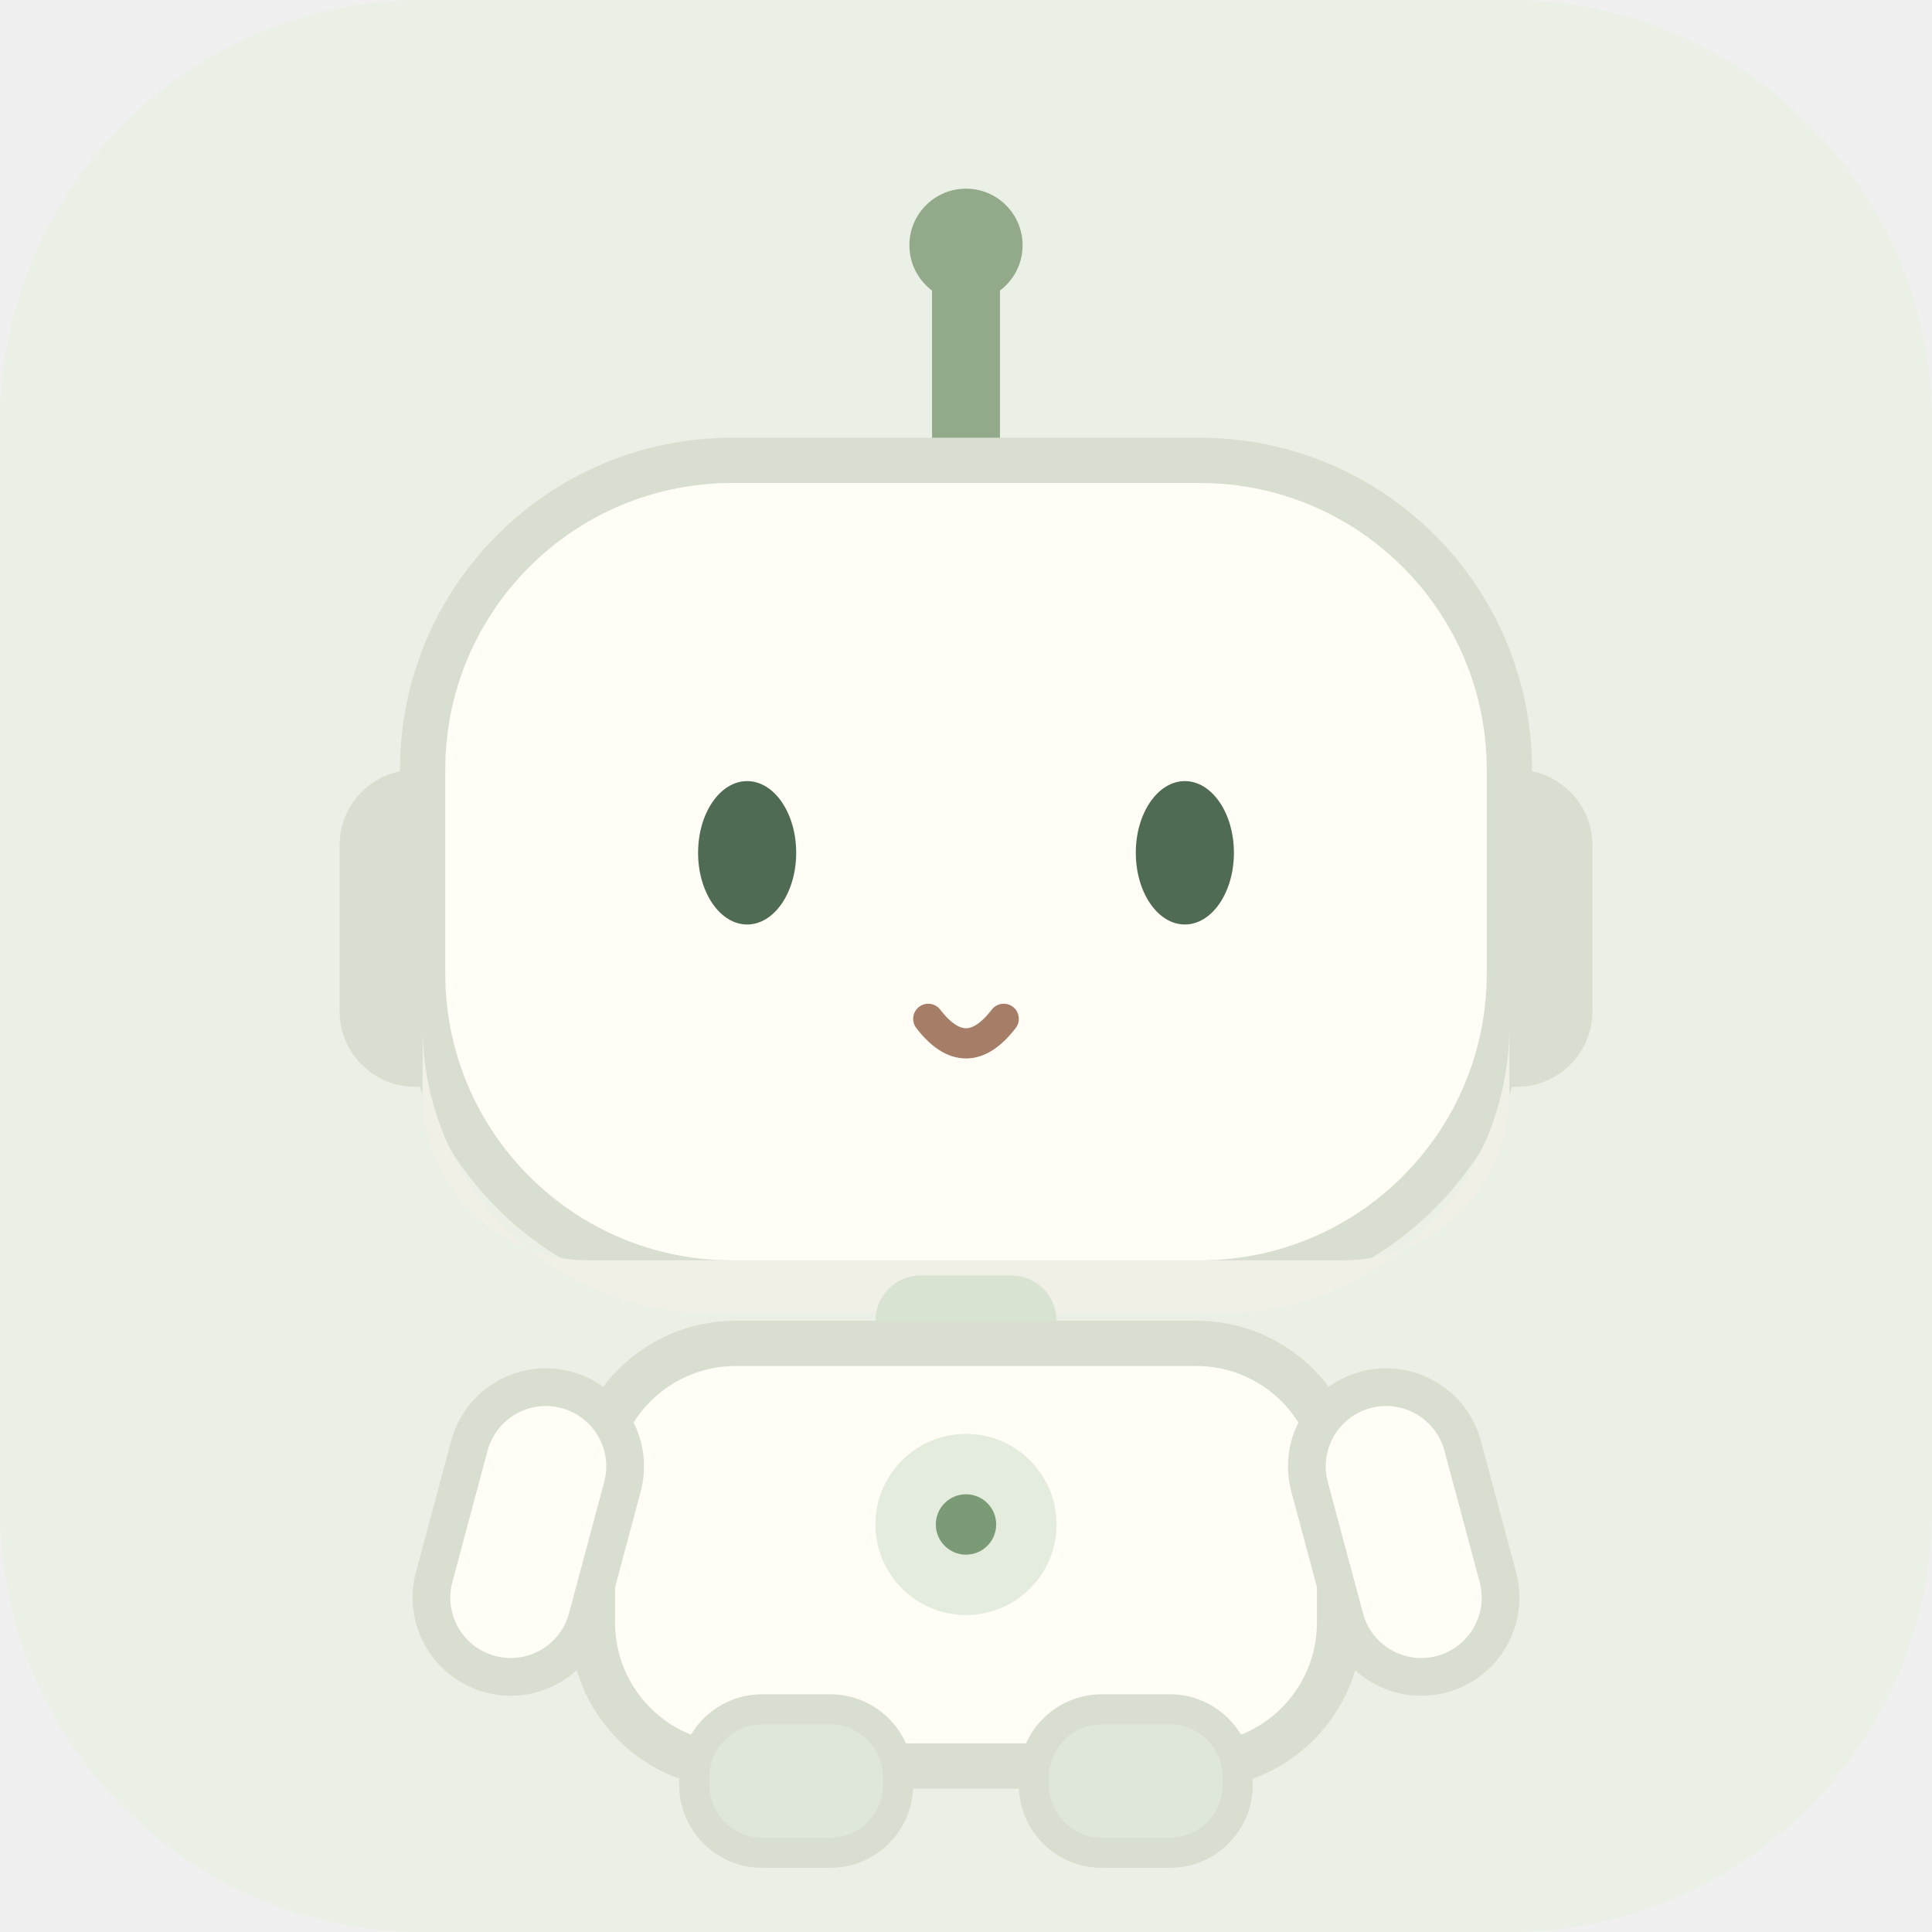
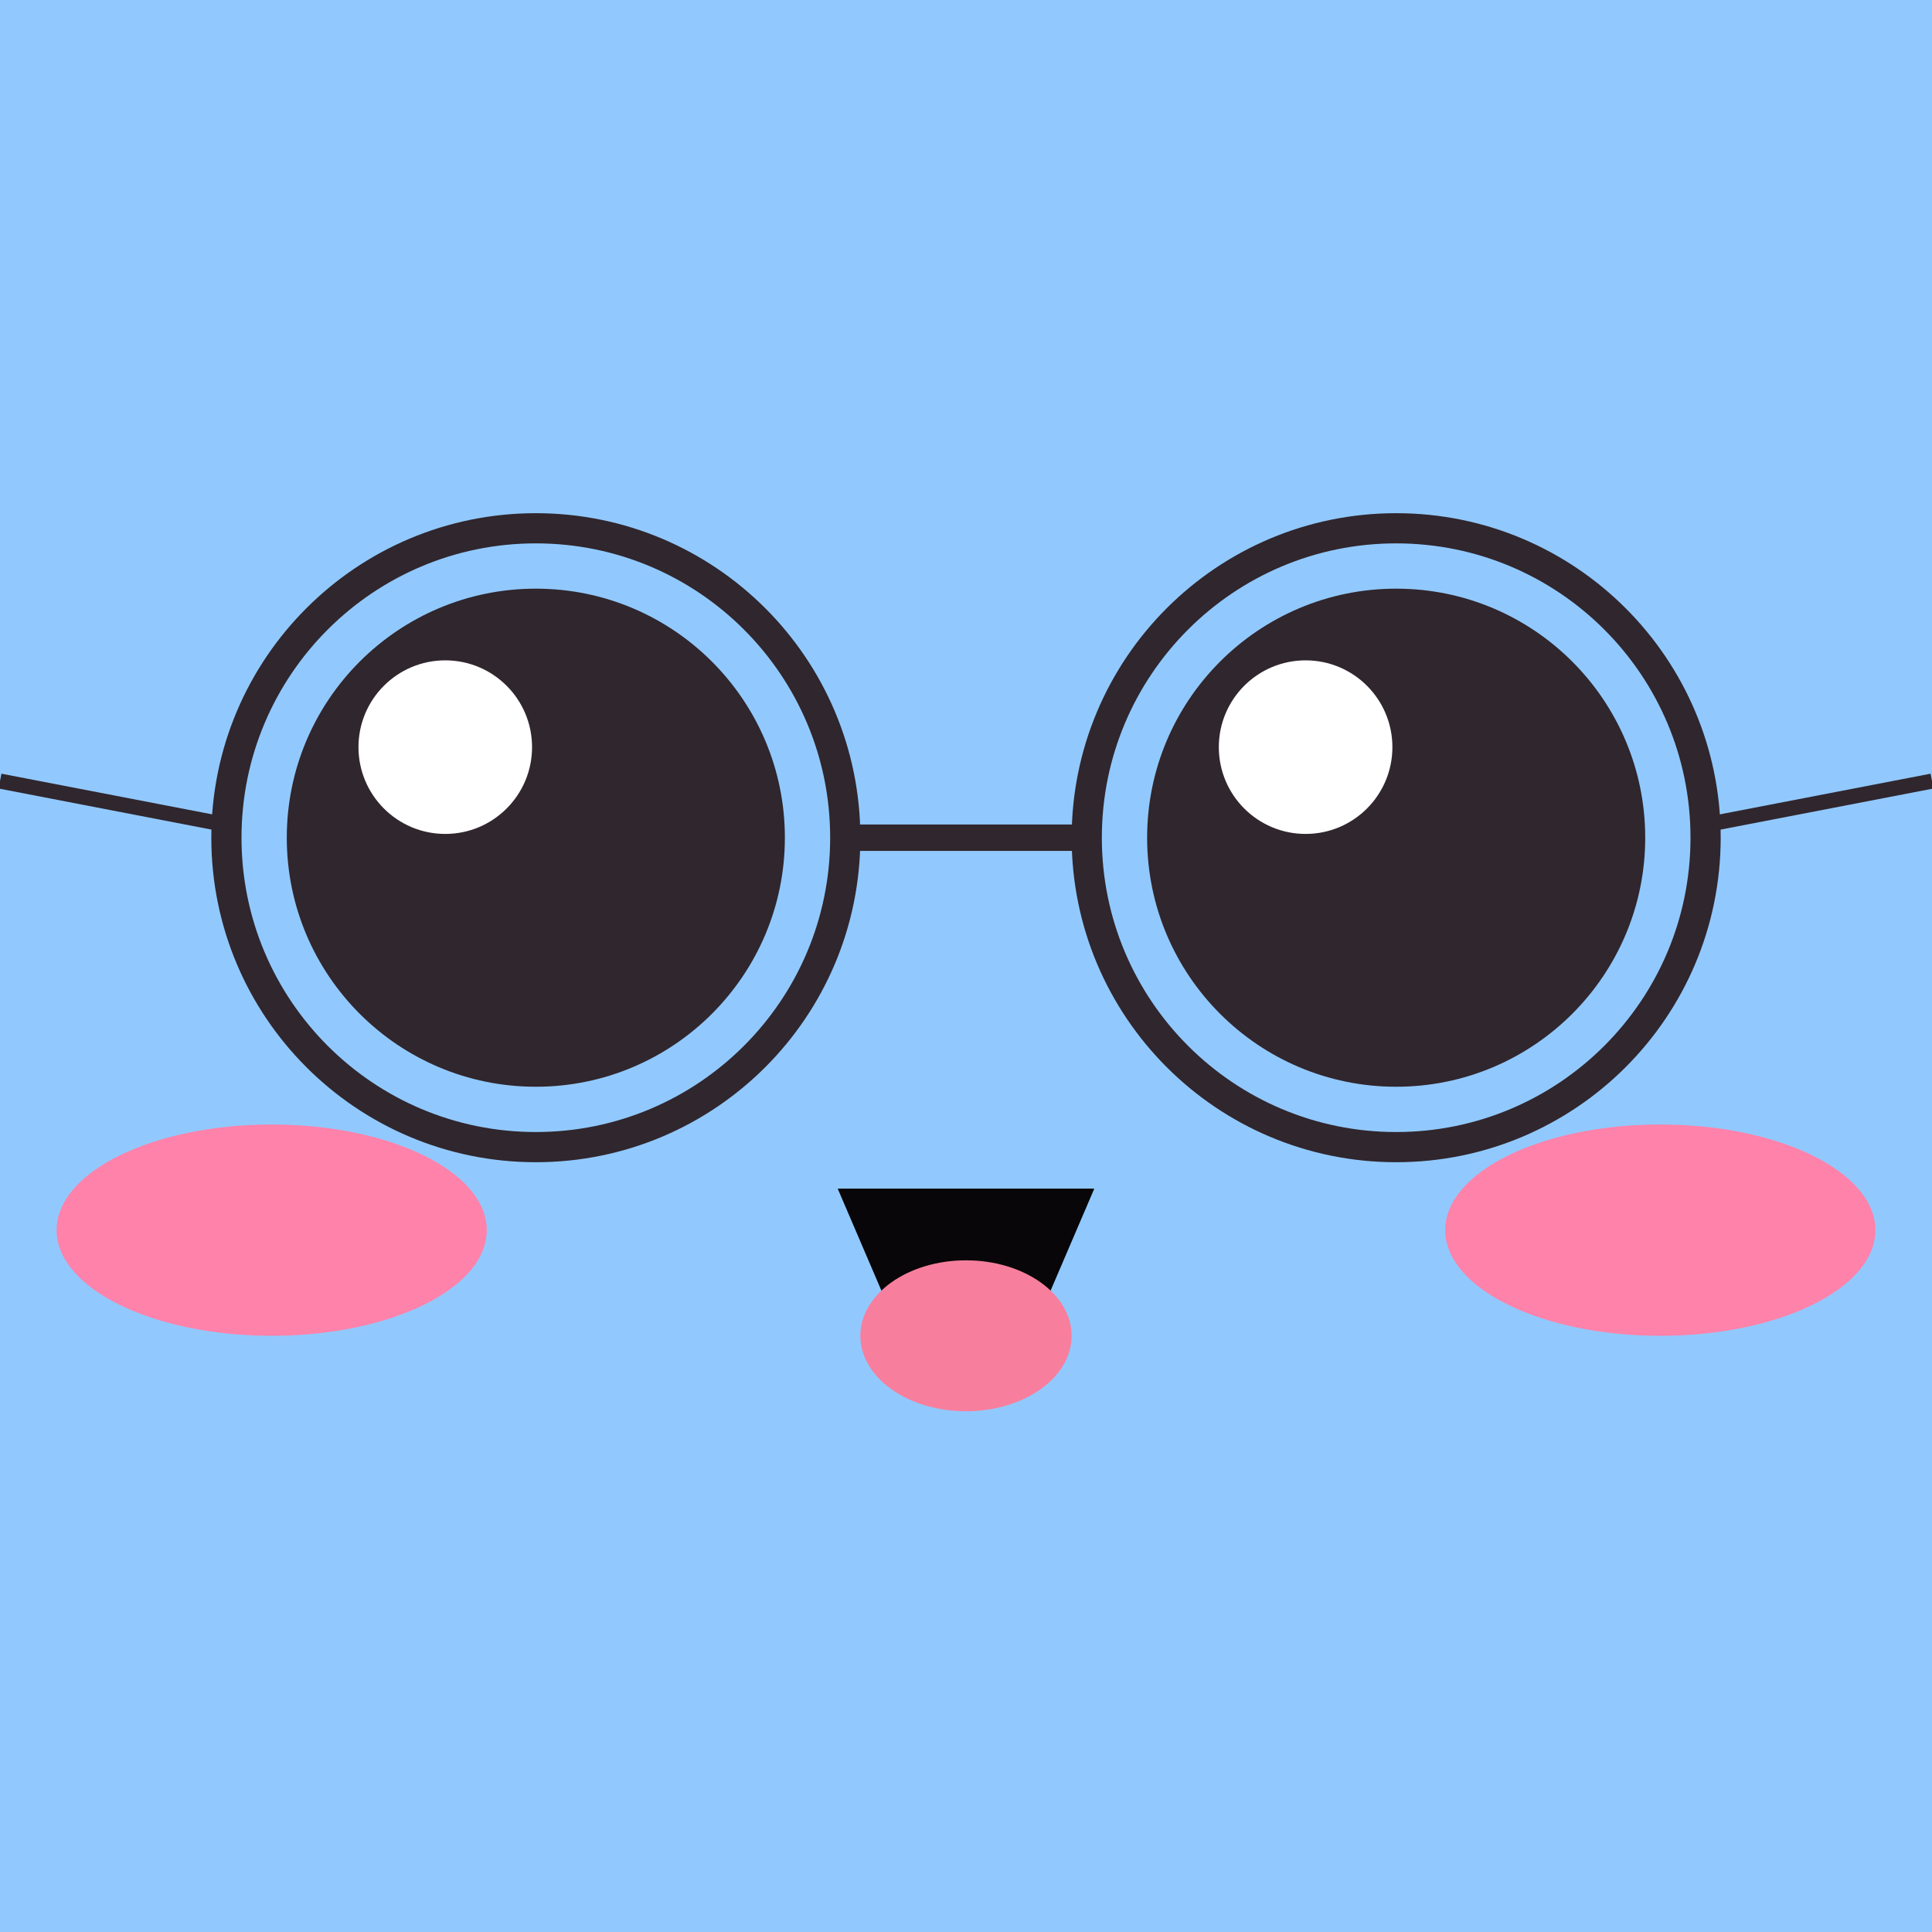
<svg xmlns="http://www.w3.org/2000/svg" viewBox="0 0 512 512">
-   <rect width="512" height="512" rx="112" fill="#eaf0e5" />
-   <path d="M256 68v55" stroke="#93aa8a" stroke-width="18" stroke-linecap="round" />
-   <circle cx="256" cy="65" r="15" fill="#93aa8a" />
-   <rect x="90" y="204" width="40" height="84" rx="20" fill="#d8dfd0" />
-   <rect x="382" y="204" width="40" height="84" rx="20" fill="#d8dfd0" />
-   <rect x="112" y="122" width="288" height="218" rx="82" fill="#fffdf6" stroke="#d8dfd0" stroke-width="12" />
-   <path d="M112 290v-18a76 76 0 0 0 76 76h136a76 76 0 0 0 76-76v18a44 44 0 0 1-44 44H156a44 44 0 0 1-44-44Z" fill="#f0f0e7" />
-   <ellipse cx="198" cy="226" rx="13" ry="19" fill="#506b53" />
-   <ellipse cx="314" cy="226" rx="13" ry="19" fill="#506b53" />
-   <path d="M246 270q10 13 20 0" fill="none" stroke="#a67d67" stroke-width="8" stroke-linecap="round" />
-   <rect x="232" y="338" width="48" height="26" rx="12" fill="#d9e3d2" />
-   <rect x="157" y="356" width="198" height="112" rx="38" fill="#fffdf6" stroke="#d8dfd0" stroke-width="12" />
-   <circle cx="256" cy="404" r="24" fill="#e3ecdd" />
-   <circle cx="256" cy="404" r="8" fill="#7b9a76" />
-   <rect x="119" y="367" width="42" height="78" rx="21" fill="#fffdf6" stroke="#d8dfd0" stroke-width="10" transform="rotate(15 140 406)" />
-   <rect x="351" y="367" width="42" height="78" rx="21" fill="#fffdf6" stroke="#d8dfd0" stroke-width="10" transform="rotate(-15 372 406)" />
-   <rect x="184" y="453" width="54" height="38" rx="18" fill="#dfe8d8" stroke="#d8dfd0" stroke-width="8" />
-   <rect x="274" y="453" width="54" height="38" rx="18" fill="#dfe8d8" stroke="#d8dfd0" stroke-width="8" />
+   <rect width="512" height="512" fill="#91c9ff" />
+   <path d="M0 207 57 218M455 218l57-11" stroke="#30262d" stroke-width="4" />
+   <circle cx="142" cy="222" r="82" fill="#91c9ff" stroke="#30262d" stroke-width="8" />
+   <circle cx="142" cy="222" r="66" fill="#30262d" />
+   <circle cx="118" cy="198" r="23" fill="#fff" />
+   <circle cx="370" cy="222" r="82" fill="#91c9ff" stroke="#30262d" stroke-width="8" />
+   <circle cx="370" cy="222" r="66" fill="#30262d" />
+   <circle cx="346" cy="198" r="23" fill="#fff" />
+   <path d="M224 222h64" stroke="#30262d" stroke-width="7" />
+   <ellipse cx="72" cy="326" rx="57" ry="28" fill="#ff82aa" />
+   <ellipse cx="440" cy="326" rx="57" ry="28" fill="#ff82aa" />
+   <path d="M222 315h68l-18 42h-32z" fill="#080608" />
+   <ellipse cx="256" cy="354" rx="28" ry="20" fill="#f77f9d" />
</svg>
